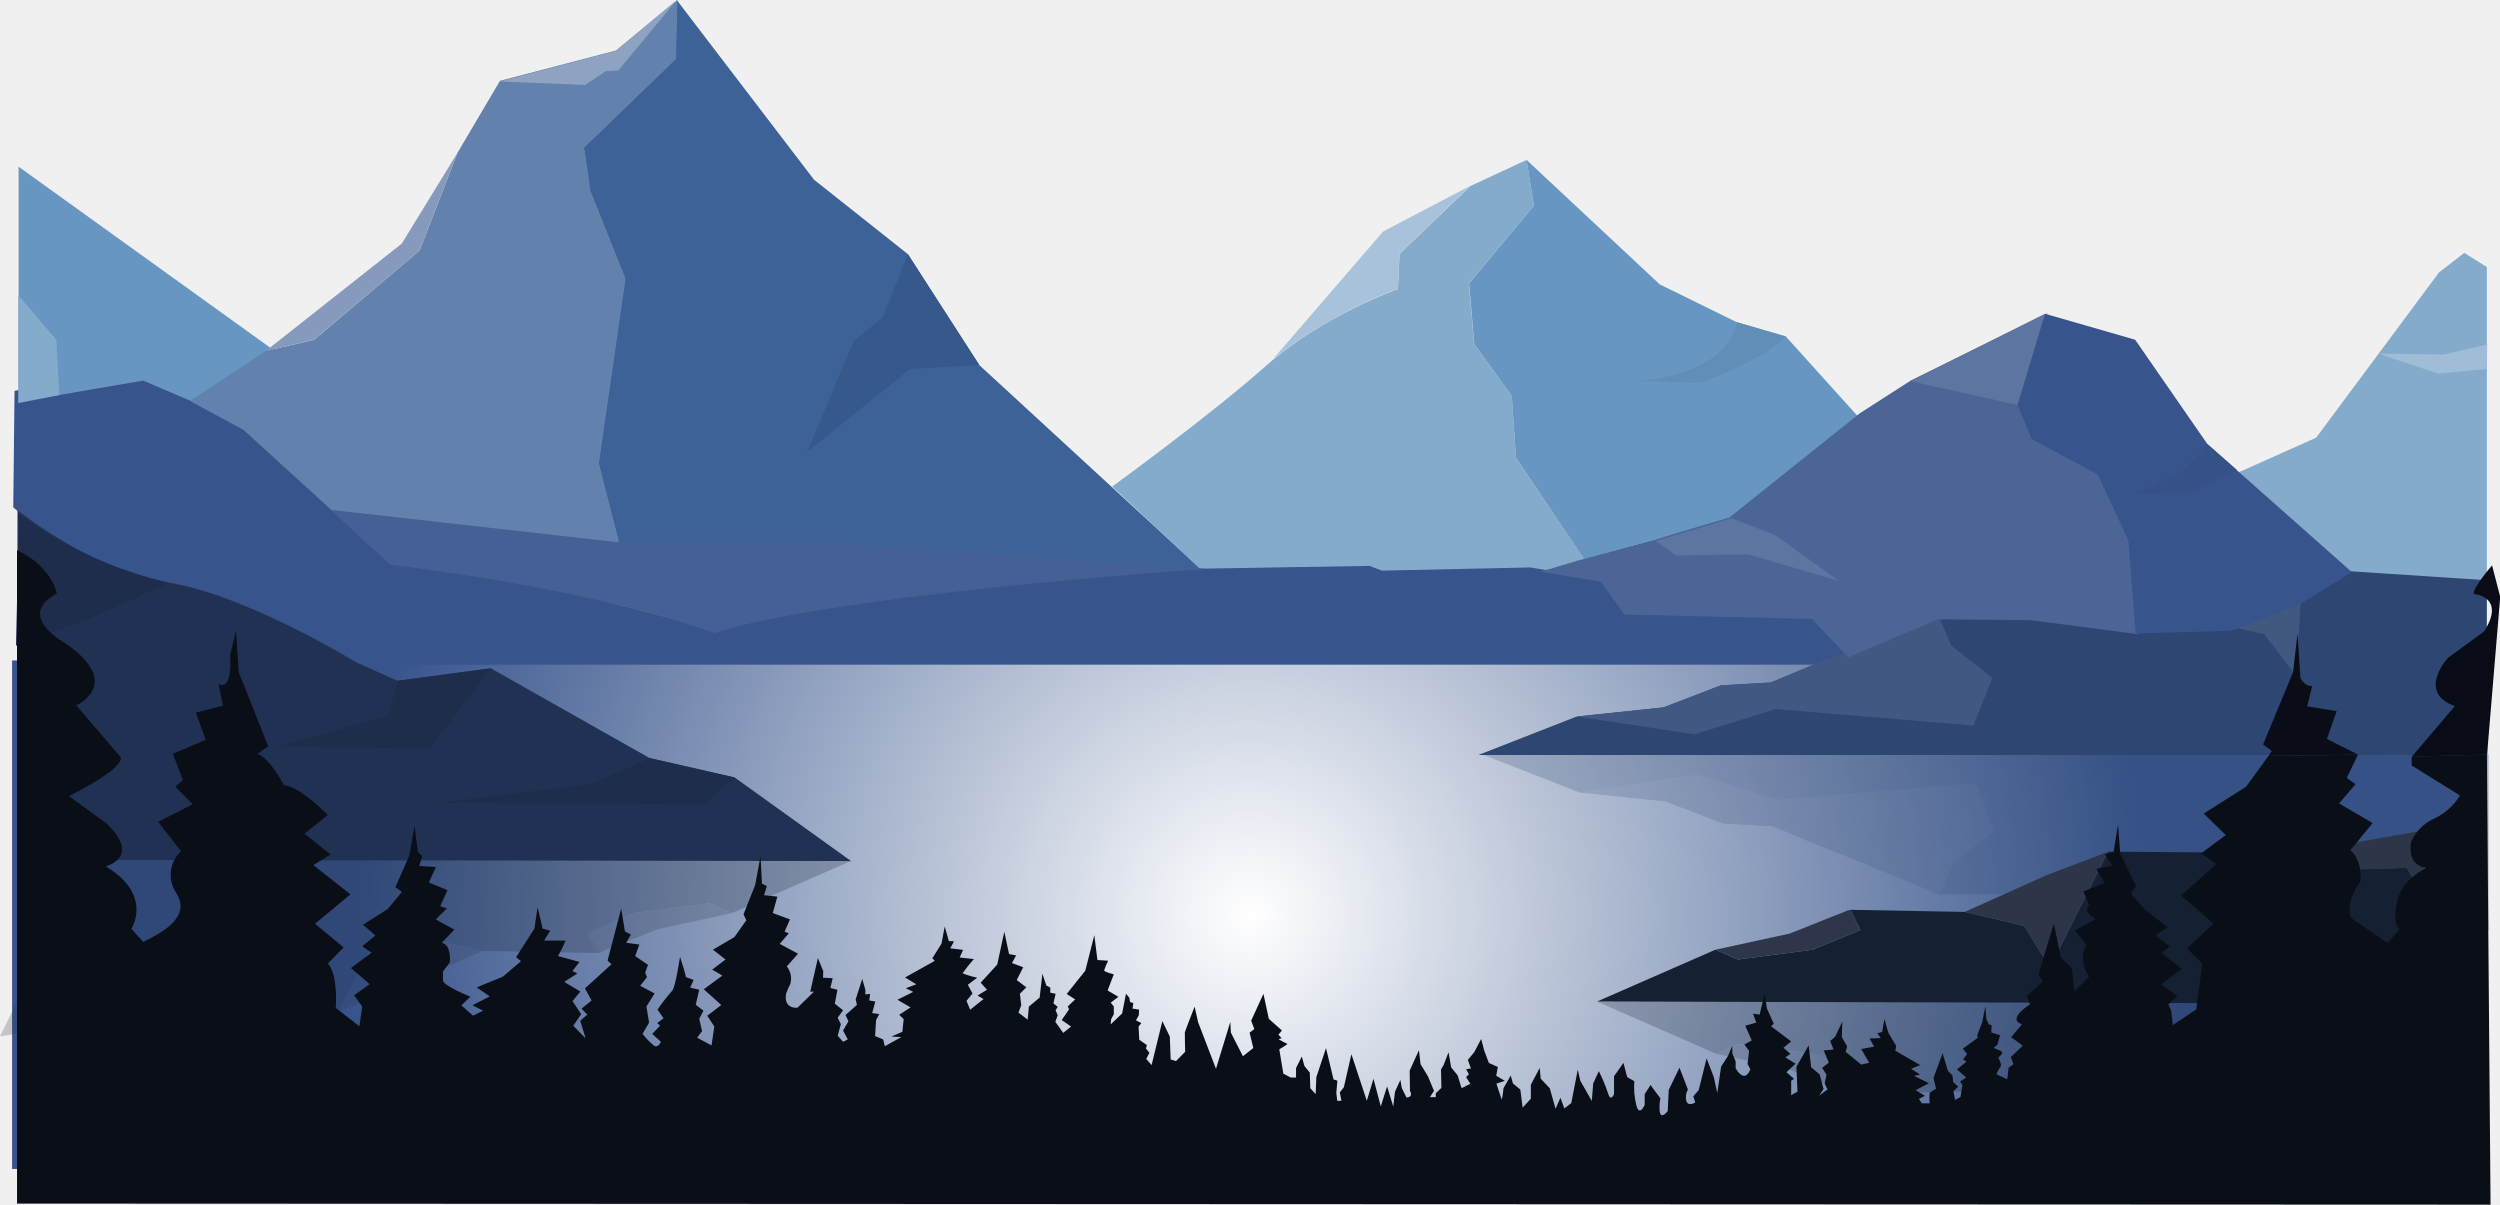
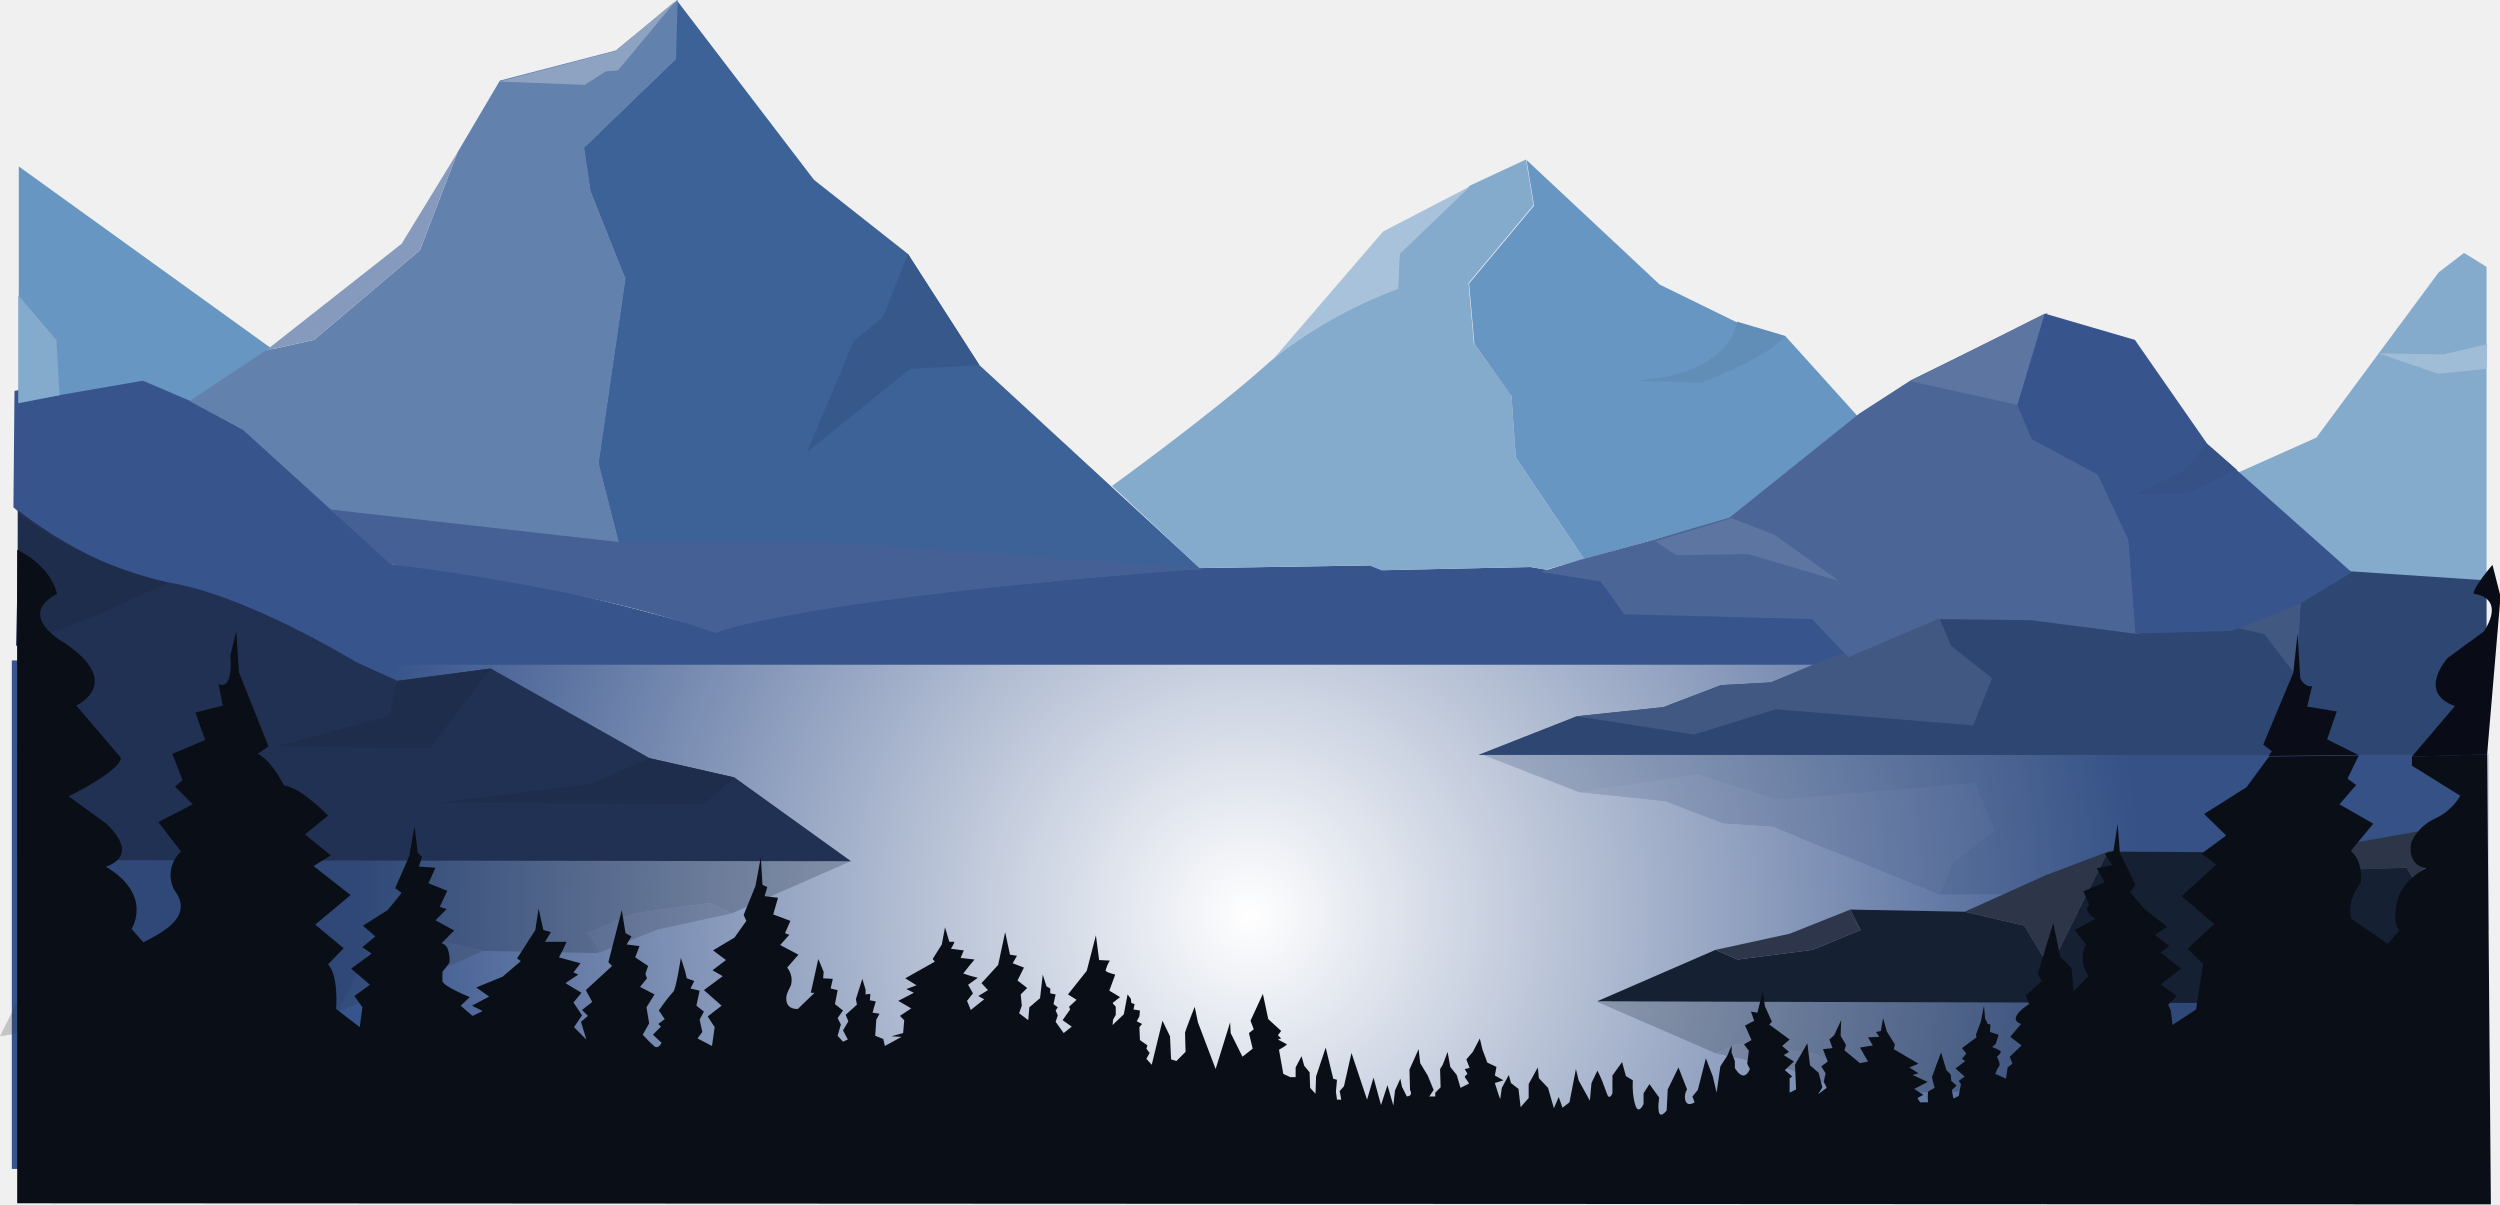
- <svg xmlns="http://www.w3.org/2000/svg" id="Layer_1" data-name="Layer 1" viewBox="0 0 465.59 224.35">
-   <defs>
-     <style>.cls-1{fill:url(#radial-gradient);}.cls-2{opacity:0.24;}.cls-3{fill:#152033;}.cls-4{fill:#2d364a;}.cls-5{fill:#2d3648;}.cls-6{fill:#2d4672;}.cls-7{fill:#415883;}.cls-8{fill:#415881;}.cls-9{fill:#37548c;}.cls-10,.cls-20{fill:none;stroke-miterlimit:10;}.cls-10{stroke:#fff;}.cls-11{fill:#6796c2;}.cls-12{fill:#84aacc;}.cls-13{fill:#3c6298;}.cls-14{fill:#37588a;}.cls-15{fill:#6381ad;}.cls-16{fill:#859abd;}.cls-17{fill:#8da3c1;}.cls-18{fill:#a8c2db;}.cls-19{fill:#608eb7;}.cls-20{stroke:#000;stroke-width:0.75px;}.cls-21{fill:#355186;}.cls-22{fill:#9fbdd7;}.cls-23{fill:#213153;}.cls-24{fill:#1f2d4d;}.cls-25{fill:#9cacc6;}.cls-26{fill:#090e17;}.cls-27{fill:#0a0d18;}.cls-28{fill:#090c17;}.cls-29{fill:#4b6597;}.cls-30{fill:#5d75a1;}.cls-31{fill:#456094;}</style>
-     <radialGradient id="radial-gradient" cx="232.73" cy="170.35" r="166.38" gradientUnits="userSpaceOnUse">
-       <stop offset="0" stop-color="#fff" />
-       <stop offset="1" stop-color="#37548c" />
+ <svg xmlns="http://www.w3.org/2000/svg" version="1.1" id="Layer_1" x="0px" y="0px" viewBox="0 0 465.6 224.4" style="enable-background:new 0 0 465.6 224.4;" xml:space="preserve">
+   <style type="text/css">
+ 	.st0{fill:url(#SVGID_1_);}
+ 	.st1{opacity:0.24;}
+ 	.st2{fill:#152033;}
+ 	.st3{fill:#2D364A;}
+ 	.st4{fill:#2D3648;}
+ 	.st5{fill:#2D4672;}
+ 	.st6{fill:#415883;}
+ 	.st7{fill:#415881;}
+ 	.st8{fill:#37548C;}
+ 	.st9{fill:none;stroke:#FFFFFF;stroke-miterlimit:10;}
+ 	.st10{fill:#6796C2;}
+ 	.st11{fill:#84AACC;}
+ 	.st12{fill:#3C6298;}
+ 	.st13{fill:#37588A;}
+ 	.st14{fill:#6381AD;}
+ 	.st15{fill:#859ABD;}
+ 	.st16{fill:#8DA3C1;}
+ 	.st17{fill:#A8C2DB;}
+ 	.st18{fill:#608EB7;}
+ 	.st19{fill:none;stroke:#000000;stroke-width:0.75;stroke-miterlimit:10;}
+ 	.st20{fill:#355186;}
+ 	.st21{fill:#9FBDD7;}
+ 	.st22{fill:#213153;}
+ 	.st23{fill:#1F2D4D;}
+ 	.st24{fill:#9CACC6;}
+ 	.st25{fill:#090E17;}
+ 	.st26{fill:#0A0D18;}
+ 	.st27{fill:#090C17;}
+ 	.st28{fill:#4B6597;}
+ 	.st29{fill:#5D75A1;}
+ 	.st30{fill:#456094;}
+ </style>
+   <g>
+     <radialGradient id="SVGID_1_" cx="232.73" cy="55.65" r="166.378" gradientTransform="matrix(1 0 0 -1 0 226)" gradientUnits="userSpaceOnUse">
+       <stop offset="0" style="stop-color:#FFFFFF" />
+       <stop offset="1" style="stop-color:#37548C" />
    </radialGradient>
-   </defs>
-   <rect class="cls-1" x="2.25" y="123" width="460.96" height="94.7" />
-   <g id="reflect-left" class="cls-2">
-     <rect class="cls-3" x="106.25" y="171.64" width="5.43" height="5.21" transform="translate(-63.69 68.12) rotate(-26.96)" />
-     <polygon class="cls-3" points="158.35 160.4 7.43 160.01 6.39 183.36 7.57 185.31 16.7 185.05 45.78 188.19 63.13 188.31 72.39 169.92 75.26 168.75 78.78 174.49 89.87 177.1 111.13 177.49 109.3 173.71 118.17 170.05 132.13 168.23 136.3 170.05 158.35 160.4" />
-     <polygon class="cls-4" points="122.48 173.05 136.3 170.05 132.13 168.23 118.17 170.05 109.3 173.71 111.65 177.36 122.48 173.05" />
-     <polygon class="cls-5" points="74.74 183.88 89.87 177.1 78.78 174.49 75.26 168.75 72.39 169.92 63.13 188.31 74.74 183.88" />
-     <path class="cls-5" d="M-3.47,193.23c.39,0,19.31-3.39,19.31-3.39l26.48-1.44-29.09-3.13-9.13.26-1.18-1.95L.05,186.05Z" transform="translate(3.47 -0.22)" />
+     <rect x="2.2" y="123" class="st0" width="461" height="94.7" />
+     <g id="reflect-left" class="st1">
+       <rect x="109.7" y="171.4" transform="matrix(0.8913 -0.4534 0.4534 0.8913 -66.6799 69.885)" class="st2" width="5.4" height="5.2" />
+       <polygon class="st2" points="158.4,160.4 7.4,160 6.4,183.4 7.6,185.3 16.7,185.1 45.8,188.2 63.1,188.3 72.4,169.9 75.3,168.8     78.8,174.5 89.9,177.1 111.1,177.5 109.3,173.7 118.2,170.1 132.1,168.2 136.3,170.1   " />
+       <polygon class="st3" points="122.5,173.1 136.3,170.1 132.1,168.2 118.2,170.1 109.3,173.7 111.7,177.4   " />
+       <polygon class="st4" points="74.7,183.9 89.9,177.1 78.8,174.5 75.3,168.8 72.4,169.9 63.1,188.3   " />
+       <path class="st4" d="M0,193c0.4,0,19.3-3.4,19.3-3.4l26.5-1.4L16.7,185l-9.1,0.3l-1.2-1.9l-2.9,2.5L0,193z" />
+     </g>
+     <g id="reflect-right-top" class="st1">
+       <polygon class="st5" points="427.4,140.4 427.3,156.6 428.2,169.1 438.1,174.9 463.5,173.2 463.5,140.4   " />
+       <polygon class="st5" points="275.7,140.4 294,147.5 310.2,149.2 320.9,153.3 330.2,153.9 361.3,166.6 378.2,166.5 398,164     415.7,164.5 422,163.2 427.3,156.6 427.4,140.4   " />
+       <polygon class="st6" points="361.3,166.6 363.8,160.7 371.5,154.7 367.9,145.8 331.1,148.9 316,144.2 294,147.5 310.2,149.2     320.9,153.3 330.2,153.9 339.2,157.7 344.9,159.8   " />
+       <polygon class="st7" points="428.2,169.1 415.7,164.5 422,163.2 427.3,156.6   " />
+     </g>
+     <g id="reflect-right-bottom" class="st1">
+       <polygon class="st2" points="297.5,186.6 448.5,186.2 449.5,209.5 448.3,211.5 439.2,211.2 410.1,214.4 392.8,214.5 383.5,196.1     380.6,194.9 377.1,200.7 366,203.3 344.8,203.7 346.6,199.9 337.7,196.2 323.8,194.4 319.6,196.2   " />
+       <polygon class="st3" points="333.4,199.2 319.6,196.2 323.8,194.4 337.7,196.2 346.6,199.9 344.2,203.5   " />
+       <polygon class="st4" points="381.2,210.1 366,203.3 377.1,200.7 380.6,194.9 383.5,196.1 392.8,214.5   " />
+       <path class="st4" d="M455.9,219.2c-0.4,0-19.3-3.4-19.3-3.4l-26.5-1.4l29.1-3.1l9.1,0.3l1.2-2l2.9,2.5L455.9,219.2z" />
+     </g>
+     <path class="st8" d="M44.7,78.8l-10-5.6l-9.8-4.4l-22.2,4L2.5,94.5c8.1,6.9,17.8,11.7,28.2,14c16.8,3.3,34.9,15.3,34.9,15.3h273.1   l5.7-2.2l-6.7-7l-34.4-0.7l-4.3-6l-14-2.3l-27.6,0.6l-2.2-0.9l-31.6,0.5c0,0-76.9,5.8-90.6,11.6c0,0-42.4-12.3-59.9-12.3   C73,105.5,44.7,78.8,44.7,78.8z" />
+     <path class="st9" d="M150.3,84" />
+     <polygon class="st10" points="51.8,65.8 3.5,31 3.5,74.9 26.6,70.9 36.9,75.3  " />
+     <polygon class="st11" points="10.5,63.3 3.4,55 3.4,75.1 11.1,73.6  " />
+     <polygon class="st12" points="116.4,51.9 111.4,86.3 115.3,101.6 154.1,101.5 223.9,106.2 182.4,68 169.1,47.3 151.6,33.5 126,0    125.8,11 108.7,27.5 109.9,35.6  " />
+     <polygon class="st13" points="150.3,84.2 169.5,68.7 182.4,68 169.1,47.3 164.4,59.1 159,63.5  " />
+     <polygon class="st14" points="114.7,9.4 93.1,15 85.2,28.4 78.2,46.6 58.5,63.3 49.5,65.3 35.3,74.7 45.3,80.1 62.8,96    115.4,101.6 111.5,86.3 116.5,51.9 110,35.6 108.8,27.5 125.9,11 126.2,0  " />
+     <polygon class="st15" points="74.8,45.4 49.5,65.3 58.5,63.3 78.2,46.6 85.2,28.4  " />
+     <polygon class="st16" points="108.9,15.8 112.8,13.3 115.1,13.1 126,0 114.6,9.5 93,15.2  " />
+     <path class="st11" d="M295,104.1l-12.7-18.9l-0.8-11.6l-7-9.6l-1-11.3l12.1-14.5l-1.4-8.5l-10.5,4.9l-13.1,12.6l-0.3,6.5   c0,0-14,4.9-24.4,14.2s-28.8,22.6-28.8,22.6l16.3,15.3l31.6-0.5l2.3,0.9l27.7-0.6l2.9,0.5L295,104.1z" />
+     <path class="st17" d="M257.6,43.1l-20.4,23.7c7-5.5,14.8-9.9,23.2-13l0.3-6.5l13.1-12.6L257.6,43.1z" />
+     <polygon class="st10" points="322.6,96.5 295,104.1 282.3,85.2 281.5,73.7 274.6,64.1 273.6,52.8 285.7,38.3 284.3,29.8 309.1,53    323.4,60 332.6,62.7 346.5,78.1  " />
+     <path class="st18" d="M304.6,70.9l12.1,0.4c0,0,11.3-4,15.9-8.7l-9.1-2.7C323.5,60,322.8,69.6,304.6,70.9z" />
+     <polygon class="st5" points="427,140.6 427,124.4 427.8,111.8 437.7,106.1 463.1,107.7 463.1,140.5  " />
+     <polygon class="st5" points="275.3,140.6 293.6,133.4 309.8,131.7 320.5,127.6 329.8,127.1 360.9,114.4 377.8,114.5 397.6,116.9    415.3,116.4 421.7,117.8 427,124.4 427,140.6  " />
+     <polygon class="st6" points="360.9,114.4 363.4,120.3 371,126.3 367.5,135.1 330.7,132.1 315.5,136.8 293.6,133.4 309.8,131.7    320.5,127.6 329.8,127.1 338.8,123.3 344.5,121.1  " />
+     <polygon class="st7" points="428.6,111.1 414.6,116.5 421.7,118.1 427.6,125.8  " />
+     <polygon class="st2" points="297.4,186.5 448.3,186.9 449.4,163.6 448.2,161.6 439.1,161.9 410,158.7 392.6,158.6 383.4,177    380.5,178.2 377,172.4 365.9,169.8 344.6,169.4 346.5,173.2 337.6,176.9 323.6,178.7 319.5,176.9  " />
+     <polygon class="st3" points="333.3,173.9 319.5,176.9 323.6,178.7 337.6,176.9 346.5,173.2 344.1,169.6  " />
+     <polygon class="st4" points="381,163 365.9,169.8 377,172.4 380.5,178.2 383.4,177 392.6,158.6  " />
+     <path class="st4" d="M455.8,153.9c-0.4,0-19.3,3.4-19.3,3.4l-26.5,1.5l29.1,3.1l9.1-0.3l1.2,1.9l2.9-2.5L455.8,153.9z" />
+     <path class="st19" d="M293.1,147" />
+     <polyline class="st20" points="398.1,92 406.3,92.1 416.4,88 410.9,83.4 405.5,88.9  " />
+     <polygon class="st11" points="463.1,108.1 463.1,49.7 458.9,47.1 454.2,50.7 431.4,81.5 416.4,88.2 437.7,106.4  " />
+     <polygon class="st21" points="454.1,69.6 442.9,65.8 455,66 463.2,64.1 463.1,68.7  " />
+     <path class="st22" d="M21.9,160.2l136.6,0.2l-21.7-15.6l-15.8-3.6l-29.6-16.7L74,126.8l-7.7-3.5c0,0-20.2-12.4-34.8-14.8   S3.3,95,3.3,95l-0.1,64.8L21.9,160.2z" />
+     <polygon class="st23" points="51.5,139 80.1,139.4 91.4,124.5 74,126.8 72.4,133.3  " />
+     <polygon class="st23" points="81.5,149.5 131.1,149.8 136.8,144.8 120.9,141.2 110,146  " />
+     <path class="st23" d="M17.2,115l14.2-6.5c-10.1-2.3-19.6-6.7-27.9-12.7L3,120.3L17.2,115z" />
+     <path class="st24" d="M88.2,191.8c0,0-1.5,1.7-1.2,2.9l3.2-1.8l-1.9-1.2" />
+     <path class="st25" d="M3.2,102.4v121.7l460.7,0.2l-0.7-83.8l-14,0.4v1.7l9,5.6c-1.1,1.9-2.8,3.4-4.8,4.3c-1.9,0.9-3.4,2.4-4.3,4.3   c0,0-1.1,4.3,2.8,4.9c0,0-4.6,2-5.5,6.4s0.5,5.1,0.5,5.1l-2.2,2.6l-6.8-4.7c0,0-1.1-2.9,1.7-6.6c0.3-0.6,0.3-4.5-1.8-6l4.2-5.1   l-6.3-3.6l3.1-3.6l-1.6-1.2l2.1-4.3l-16.7,0.2l-4.2,5.7l-7.9,5l4.1,4l-4.6,3.4l2.8,2l-6.5,5.9l6.1,5.2l-5,4.6l2.9,2.8L409,188   l-4.4,2.9l-0.3-2.7l-0.5-1.1l1.6-1.6l-3-2.2l3.8-2.9l-3.8-3l1.6-1.2l-2.7-2.1l2.3-1.5l-4.2-3.3l-2.7-3.1l1-1.4l-2.9-6l-0.4-5.4   l-0.8,5.1l-1.6,0.5l1.4,2.1l-2.9,0.6l1.5,2.6L388,166l1.1,2.5c0,0-1.5,1.1,1.2,2.6l-3.9,2.1l2.1,2.7c-1,1.9-0.8,4.2,0.5,5.9   l-2.8,2.8l-0.4-4.3l-2.1-2.1l-1.3-6.3l-2.9,9.5l0.8,1.3l-3,2.7l0.6,1.6c0,0-4.4,2.7-1.5,3.7l-2,2.4l2.1,1.6l-2.2,2.1l0.5,1.3   l-0.9,0.7l-0.3,2.1l-2-0.9c0.2-0.5,0.4-1,0.7-1.4c0.4-0.4-0.4-1.8-0.4-1.8s0.9-0.7,0.7-1s-1.6-0.8-1.6-0.8l0.7-0.6l0.3-1l0.2-0.7   l-1.6-0.5l0.1-1.4l-0.5-0.1l-0.5-1l-0.2-2.4l-0.6,3l-0.9,2.4l0.1,0.5l-2.7,2l0.8,1l-0.8,1l0.6,0.4l-1.8,1.4l1.7,1.5l-1.1,0.8   l0.4,0.6l-0.4,2.2l-1,0.5l-0.3-1.6l0.9-0.8l-1-0.9l-0.1-1.2l-0.8-0.8l-1-3.3l-1.7,4.6l0.5,2l-1.2,0.7c-0.1,0.7-0.1,1.3,0,2h-1.5   l-0.5-0.8l1.1-0.6l-1.7-1.1l2.5-1.3l-2.8-1.3l1.1-0.3l-1.7-1.1l1.7-0.7l-4.6-2.7l0.2-0.9l-1.5-2.4l-0.7-2.5l-0.4,2.4l-0.9,0.2   l0.6,0.9l-2.1,0.1l0.9,1.5l-2.4,0.4l1.5,2.6l-1.5,0.3l-2.9-2.4l0.3-1l-1-1.7l0.1-2.9l-1.3,2.8l-0.9,0.8l0.6,1.6l-1.8,0.2l0.9,2.3   l-1.2,0.9l0.8,1.3c0,0-0.4,1.6-0.3,1.7s0.5,1,0.5,1l-1.6,1.2l0.8-1.3l-0.7-2.7l-1.6-1.4l-0.5-4.1l-2.3,4l0.2,4.6l-1.2,0.6v-2.7   l0.5-0.3l-1.4-1.2l1.7-1.6l-1.9-1.2l1-0.6l-1.3-1.1l1.4-1.2l-3.8-2.8l0.5-0.5l-1.3-2.9l-0.4-2.8l-1,4l-1.2-0.2l0.6,1.7L325,191   l1.2,2.7l-1.4,0.8l0.9,1.2l-0.3,2.4l0.5,1c0,0-0.5,1.3-1.3,1.2s-1.5-1.4-1.5-1.4v-1.3l-0.6-1.5v-1.4l-0.8,1.9l-1.3,2l-0.7,4.9   l-0.7-3l-1.3-3.4l-1.5,5.9l-1,1.2l0.4,1.1c0,0-1.3,0.9-1.7-0.3c-0.2-0.7-0.1-1.5,0.3-2.1l-1.6-4.1l-2,4.1l-0.2,3.9   c0,0-1.3,1.8-1.5,0c-0.1-0.8,0-1.6,0.1-2.4c-0.1-0.1-1.8-2.5-1.8-2.5l-1.1,1.7v2c0,0-1,2.3-1.6,0c-0.4-1.4-0.5-2.9-0.4-4.4   l-1.3-0.8l-0.7-2.6l-1.8,2.5v3.3c0,0-0.6,1.6-1.1-0.1c-0.5-1.4-1-2.8-1.7-4.1l-1.1,2.3l-0.3,3.3l-2.1-3.8l-0.5-2.1l-1.2,6.2l-1.3,1   l-0.7-2l-0.9,2.1l-1.1-3.8l-1.7-1.8l-0.2-2l-1.7,3.1v2.6l-1.5,1.7l-0.4-3.4l-1.4-1.1l-0.4-1.5l-1.3,2.4c-0.1,0.7-0.2,1.4-0.3,2.1   c-0.1-0.1-1-3-1-3l1.6-0.5l-1.6-0.9l0.3-1.6l-1.7-0.8l-0.9-2.4l-0.5-2.1l-1.3,2.5l-1.2,1.4l0.6,1.6l-0.9,0.2l0.5,0.9   c0,0-0.6,0.5-0.5,0.6s0.8,1.2,0.8,1.2l-1.6,0.8l-0.7-2.4l-1.2-1.5l-0.5-2.8l-0.9,2.4l-0.5,0.8l0.1,3.4l-1,1v0.7h-1.1l0.8-1.2   l-1.1-2.7l-1.4-2.3l-0.3-2.6l-1.7,3.8l0.1,3.8c0,0,0.7,1.1-0.6,1.2l-0.9-1.8l-0.3-1.5l-1,2.2l-0.3,2.8l-1.1-3.8l-1.2,3.7l-1.4-5.1   l-1.2,4.1l-2.9-8.7l-1.4,6.2l-0.8,0.9l0.3,1.6H249l-0.2-1.5l0.2-2.2l-0.7-0.2l-1.4-5.8l-1.8,5.4l-0.1,3.2l-1-1.1l-0.1-2.9l-1-1.2   l-0.5-1.8l-1.1,2.1v1.8h-1L239,200l-0.8-4.5c0.5-0.3,1.1-0.6,1.5-1c-0.6-0.3-1.1-0.6-1.7-0.9l0.6-0.2l-0.6-0.6l0.6-0.8l-2.4-2.2   l-1-4.7l-2.3,5l0.6,1.6l-0.9,0.7l0.7,2.9l-1.9,1.5l-2.2-4.4l-0.1-2l-2.7,8.7l-3.3-8.7l-0.6-2.9c0,0-1.8,4.6-1.8,4.8   s0.1,3.6,0.1,3.6l-1.7,1.7l-1-0.3l-0.2-4.3l-1.4-2.9l-2,8.2l-1-1.1l0.6-1.1l-0.6-0.8l0.2-0.6l-1.4-1l-0.1-2.4l0.5-0.6l-1-0.5   l0.5-0.9l0.1-1.1l-1.2-0.2l0.2-1l-0.6-0.2l-0.1-0.8l-0.6-0.8l-0.7,3.7l-2.1,2l0.1-1l0.5-0.9v-1.5l-0.6-0.7l1.4-1.1l-2-1.2l1.1-3   c0,0-1.8-0.4-1.8-0.8c0.2-0.6,0.4-1.2,0.8-1.8l-2-0.1l-0.6-4.6l-1.7,6.6l-3.5,4.4l1.6,1l-1.4,1.3l0.2,0.5l-1.4,2l1.7,1.2l-1.5,1.2   l-1.5-2.1l0.4-1.2l-0.4-0.9l0.4-0.6l-0.8-0.6l0.4-1.8l-1-0.2v-0.9l-0.7-0.4l-0.7-2.2l-0.5,4.4l-2,1.7l-0.2,2.4l-1.7-1.3l0.5-1.4   l-0.2-2.1l1.2-1.2l-1.8-1.4l1.2-2.4l-2.1-0.8l0.8-1.4l-1.3-0.2l-0.9-4.2l-1.3,6.1l-3.1,3.4l1.2,1.3l-1.8,1.1l1.1,0.6l-2.5,2   l-0.7-1.7l1.1-1.4l-0.9-1.6l1.8-1.3c-0.9-0.2-1.9-0.5-2.7-0.8c0.7-0.9,1.4-1.8,2.1-2.6l-2.6-0.3l0.6-1.4l-2.4-0.3   c0,0,0.8-1.3,0.6-1.3h-0.9l-0.8-2.7l-0.6,3.2l-1.7,2.7l0.4,0.5l-5.5,3.1l2.1,1.3l-1.9,0.7l1.4,0.7l-2.9,1.5l2.4,1.4l-2.1,1.4   l0.8,0.8l-0.2,2.4L166,193l1.9,0.1l-3.1,1.7l-0.3-1.3l-1.5-0.6l0.2-3l0.6-1.1l-1.3-0.2l0.6-2.1l-1.1-0.2l0.1-1.2l-0.9,0.1v-0.9   l-0.6-2l-1.2,3.8l0.2,1l-2.1,1.9l0.5,1.2l-1,1.7l0.9,1.7L157,194l-1-1.1l0.6-2.1l-0.6-1.2l1-1.4l-1.5-1.2l0.5-2.6l-1.3-0.3l0.4-1.8   l-1.8-0.1l0.1-1.2l-1-2.4l-1.4,6.3h0.7l-3.1,3c0,0-2.6,0.3-2.1-2.6c0.2-0.6,0.5-1.2,0.8-1.8c0.3-1.1,0.1-2.3-0.7-3.3l2.1-2.4   l-3.4-1.8l1.7-1.9l-0.8-0.3l1-2.3l-3.2-1.2l0.9-3.1l-2.5-0.3l0.5-1.7l-0.9-0.4l-0.3-5.2l-1,5.4l-2.2,5.4l0.5,1.1l-2.2,3.1l-4,2.4   l2.4,1.8l-2.5,1.9l1.9,1.1l-3.5,2.6l3.3,2.9l-2.6,2l1.3,2l-0.5,3.5l-2.7-1.4l0.9-1.2l-0.5-2.3l0.8-1.5l-1.4-1.1l0.6-2.8l-1.7-0.4   l0.7-1.4l-1.4-0.5l-0.3-1.3l-0.8-2.5c0,0-0.9,5.8-1.4,6.3c-1,1.1-1.9,2.3-2.7,3.5l1.1,1.6l-1.2,0.9l0.5,0.5l-1.5,1.5l1.6,1.5   c0,0-0.5,1.2-1.3,0.7c-0.8-0.7-1.5-1.4-2.2-2.2l1.2-2.1l-0.5-3l1.5-2.4l-2.7-1.4l1.3-1.6l-0.3-0.8l0.5-1.5l-2.4-1.6l0.8-2.1   l-2.4-0.3l0.9-1.5l-1.1-0.6l-0.7-4.3l-2.5,9.7l0.7,0.7l-4.9,4.5l1.2,2.2l-1.9,1.5l1.1,1.1l-1.3,1.1l1,3.3l-2.3-2.3l1.5-2.2   l-1.6-2.4l1.5-1.8l-3-1.8l2.4-1.6l-0.9-0.4l1.3-1.7l-4-1.1c0.5-0.9,1-1.9,1.4-2.9h-4l1.1-1.8l-1.4-0.4l-0.9-4l-0.6,4l-3.4,5.3   L97,179l-3.4,2.9l-4.9,2l2.4,1.7l-3.2,1.7l2,1l-1.9,0.9l-2.2-1.9l1.7-1.6c0,0-5-2-5.1-3c0-0.6,0-1.1,0-1.7l1.3-1.7   c0,0,0.3-3.2-1.4-3.6l0.1-0.2l2.2-2.2l-3.5-1.9l2.1-2.1l-1.3-0.4l1.4-3l-3.5-1.4l1.3-2.9l-3.1-0.2l0.6-1.8l-0.8-0.8l-0.6-4.9   l-1,5.6l-2.6,5.9l1.2,0.9l-2.6,3.2l-4.6,2.9l2.3,2l-2.4,2l1.7,1.2l-3.8,2.8l3.5,3l-2.9,2.1l1.5,2.1l-0.5,3.7l-4.4-3.4   c0,0,0.5-6.2-1.5-8.3l2.9-3l-5.3-4.4l6.6-5.5l-6.9-5.4l3.2-2l-4.8-3.9l4.3-3.5c0,0-5.1-5.3-8.2-5.6c0,0-2.3-4.7-4.9-5.9l2-1.4   l-5.5-13.8l-0.5-7.7l-1.1,4.6c0,0,0.7,6.5-2.2,5.3l0.8,4l-5.1,1.3l1.8,5.1l-6.1,2.6l1.9,4.9l-1.4,1.2l3.3,3.3l-6.4,3.3l4.2,5.5   c-2.2,2-2.6,5.4-0.8,7.8c2.9,4.6-3.1,7.5-6.2,9.1l-2.2-2.5c0,0,4.1-6.3-4.8-11.6c0,0,6.7-1.7,0.1-8l-7-5.1c0,0,9.8-4.8,9.7-7.2   l-8.3-9.7c0,0,9-4.1-2.1-11.6c0,0-9.3-5-1.5-9.2C10.6,110.4,9.7,105.6,3.2,102.4z" />
+     <path class="st26" d="M427.9,118l0.5,8.3c0,0,0.7,1.7,2.2,1.5l-0.9,3.8l5.5,0.9l-1.8,5.2l5.8,2.9l-16.7,0.2l0.6-0.9l-1.6-1.2   l5.6-13.4L427.9,118z" />
+     <path class="st27" d="M460.7,110.6c0,0,6.1,0.4,1.9,7l-6.7,4.9c0,0-5.9,6.4,1.3,9l-8,9.4l14-0.4l2.5-29.4l-1.5-5.9   C464.1,105.3,460.5,109.5,460.7,110.6z" />
+     <polygon class="st28" points="391.2,88.4 378.7,81.8 376.1,75.3 381.3,58.3 355.9,70.8 346.3,77 322.1,96.4 307.7,100.6    294.1,104.3 286.9,106.5 298.1,108.3 302.5,114.4 337.5,115.3 344.2,122.4 360.9,115.3 378.2,115.5 398.3,118.1 396.9,100.7  " />
+     <polygon class="st8" points="397.6,63.3 380.8,58.4 375.7,75.4 378.4,81.8 390.7,88.4 396.4,100.6 397.7,118 415.5,117.5    428.1,112.6 438,106.6 411.1,82.7  " />
+     <polygon class="st20" points="397.8,92 407.4,91.8 416.6,87.5 411.1,82.7 406.6,87.8  " />
+     <polygon class="st29" points="355.8,71 375.7,75.4 380.8,58.4  " />
+     <polygon class="st29" points="325.6,103.2 342.5,108.2 330.5,99.6 322.5,96.5 308.3,100.8 312.2,103.4  " />
+     <path class="st30" d="M114.8,100.9l-53.2-6l11.1,10.2c0,0,36.4,4.1,60.5,12.8c0,0,14.4-6.3,91.5-12l-70.6-5L114.8,100.9z" />
+     <polygon class="st3" points="344,169.7 346.5,173.2 344.6,169.4 344.1,169.6  " />
  </g>
-   <g id="reflect-right-top" class="cls-2">
-     <polygon class="cls-6" points="427.44 140.36 427.34 156.6 428.22 169.13 438.1 174.9 463.53 173.23 463.53 140.43 427.44 140.36" />
-     <polygon class="cls-6" points="275.71 140.36 294.03 147.54 310.21 149.23 320.9 153.34 330.16 153.86 361.27 166.58 378.23 166.48 397.99 164.04 415.7 164.53 422.05 163.16 427.34 156.6 427.44 140.36 275.71 140.36" />
-     <polygon class="cls-7" points="361.27 166.58 363.81 160.71 371.45 154.71 367.92 145.84 331.08 148.91 315.95 144.21 294.03 147.54 310.21 149.23 320.9 153.34 330.16 153.86 339.2 157.68 344.87 159.83 361.27 166.58" />
-     <polygon class="cls-8" points="428.22 169.13 415.7 164.53 422.05 163.16 427.34 156.6 428.22 169.13" />
-   </g>
-   <g id="reflect-right-bottom" class="cls-2">
-     <polygon class="cls-3" points="297.55 186.59 448.47 186.2 449.51 209.54 448.34 211.5 439.21 211.24 410.12 214.37 392.77 214.5 383.51 196.11 380.64 194.94 377.12 200.67 366.03 203.28 344.77 203.67 346.6 199.89 337.73 196.24 323.77 194.41 319.6 196.24 297.55 186.59" />
-     <polygon class="cls-4" points="333.42 199.24 319.6 196.24 323.77 194.41 337.73 196.24 346.6 199.89 344.25 203.54 333.42 199.24" />
-     <polygon class="cls-5" points="381.16 210.06 366.03 203.28 377.12 200.67 380.64 194.94 383.51 196.11 392.77 214.5 381.16 210.06" />
-     <path class="cls-5" d="M452.43,219.41c-.39,0-19.3-3.39-19.3-3.39l-26.48-1.43,29.09-3.13,9.13.26,1.17-2,2.87,2.48Z" transform="translate(3.47 -0.22)" />
-   </g>
-   <path class="cls-9" d="M41.2,79l-10-5.57L21.4,69l-22.16,4L-1,94.72a64.82,64.82,0,0,0,28.24,14C44,112,62.18,124,62.18,124l273.14,0,5.69-2.23-6.67-7-34.41-.7-4.31-6-14-2.33-27.65.61-2.25-.91-31.57.54s-76.87,5.8-90.59,11.6c0,0-42.36-12.28-59.87-12.28C69.53,105.71,41.2,79,41.2,79Z" transform="translate(3.47 -0.22)" />
-   <path class="cls-10" d="M146.83,84.22" transform="translate(3.47 -0.22)" />
-   <polygon class="cls-11" points="51.78 65.8 3.46 31.04 3.46 74.86 26.65 70.88 36.91 75.26 51.78 65.8" />
-   <polygon class="cls-12" points="10.49 63.26 3.41 54.99 3.41 75.06 11.05 73.57 10.49 63.26" />
-   <polygon class="cls-13" points="116.38 51.91 111.42 86.3 115.34 101.6 154.08 101.47 223.86 106.17 182.38 67.99 169.08 47.33 151.6 33.47 126.03 0 125.77 10.98 108.69 27.46 109.86 35.57 116.38 51.91" />
-   <polygon class="cls-14" points="150.29 84.21 169.47 68.71 182.38 67.99 169.08 47.33 164.38 59.1 159.03 63.48 150.29 84.21" />
-   <polygon class="cls-15" points="114.73 9.41 93.12 15.04 85.21 28.44 78.16 46.62 58.5 63.29 49.55 65.34 35.35 74.66 45.34 80.06 62.81 95.97 115.45 101.6 111.53 86.3 116.5 51.91 109.97 35.57 108.79 27.46 125.9 10.98 126.16 0 114.73 9.41" />
-   <polygon class="cls-16" points="74.82 45.37 49.53 65.34 58.48 63.29 78.15 46.62 85.21 28.44 74.82 45.37" />
-   <polygon class="cls-17" points="108.95 15.83 112.79 13.26 115.14 13.13 126.03 0 114.62 9.5 93.03 15.17 108.95 15.83" />
-   <path class="cls-12" d="M291.53,104.34,278.86,85.46l-.78-11.55-7-9.58-1-11.35L282.2,38.5,280.83,30l-10.51,4.89L257.17,47.5l-.3,6.55s-14,4.9-24.44,14.19-28.77,22.6-28.77,22.6L220,106.13l31.61-.52,2.26.88,27.68-.59,2.91.49Z" transform="translate(3.47 -0.22)" />
-   <path class="cls-18" d="M254.12,43.33,233.7,67a87.34,87.34,0,0,1,23.17-13l.3-6.55,13.15-12.62Z" transform="translate(3.47 -0.22)" />
-   <polygon class="cls-11" points="322.58 96.52 294.99 104.12 282.33 85.24 281.54 73.7 274.57 64.11 273.59 52.76 285.67 38.28 284.29 29.77 309.1 52.96 323.43 60 332.59 62.67 346.47 78.06 322.58 96.52" />
-   <path class="cls-19" d="M301.11,71.17l12.11.4s11.26-4,15.91-8.68L320,60.22S319.31,69.8,301.11,71.17Z" transform="translate(3.47 -0.22)" />
-   <polygon class="cls-6" points="427.04 140.61 426.95 124.37 427.83 111.85 437.71 106.08 463.14 107.74 463.14 140.54 427.04 140.61" />
-   <polygon class="cls-6" points="275.31 140.61 293.64 133.44 309.81 131.74 320.51 127.63 329.77 127.11 360.88 114.39 377.84 114.49 397.6 116.94 415.3 116.45 421.66 117.81 426.95 124.37 427.04 140.61 275.31 140.61" />
-   <polygon class="cls-7" points="360.88 114.39 363.42 120.26 371.05 126.26 367.53 135.13 330.69 132.06 315.55 136.76 293.64 133.44 309.81 131.74 320.51 127.63 329.77 127.11 338.8 123.29 344.48 121.14 360.88 114.39" />
-   <polygon class="cls-8" points="428.56 111.11 414.57 116.5 421.68 118.11 427.58 125.79 428.56 111.11" />
-   <polygon class="cls-3" points="297.42 186.52 448.34 186.91 449.38 163.56 448.21 161.61 439.08 161.87 409.99 158.74 392.64 158.61 383.38 177 380.51 178.17 376.99 172.44 365.9 169.83 344.64 169.44 346.47 173.22 337.6 176.87 323.64 178.7 319.47 176.87 297.42 186.52" />
-   <polygon class="cls-4" points="333.29 173.87 319.47 176.87 323.64 178.7 337.6 176.87 346.47 173.22 344.12 169.56 333.29 173.87" />
-   <polygon class="cls-5" points="381.03 163.04 365.9 169.83 376.99 172.44 380.51 178.17 383.38 177 392.64 158.61 381.03 163.04" />
-   <path class="cls-5" d="M452.3,154.13c-.39,0-19.3,3.39-19.3,3.39L406.52,159l29.09,3.13,9.13-.26,1.17,1.95,2.87-2.48Z" transform="translate(3.47 -0.22)" />
-   <path class="cls-20" d="M289.65,147.22" transform="translate(3.47 -0.22)" />
-   <polyline class="cls-21" points="398.12 91.99 406.3 92.12 416.38 87.98 410.9 83.38 405.49 88.86" />
-   <polygon class="cls-12" points="463.14 108.06 463.14 49.74 458.94 47.09 454.24 50.73 431.35 81.51 416.38 88.2 437.71 106.39 463.14 108.06" />
-   <polygon class="cls-22" points="454.08 69.58 442.86 65.84 455.05 66.04 463.21 64.14 463.14 68.72 454.08 69.58" />
-   <path class="cls-23" d="M18.48,160.39l136.56.2L133.33,145l-15.85-3.62L87.93,124.68,70.52,127l-7.73-3.47S42.54,111.09,28,108.74-.21,95.24-.21,95.24L-.3,160Z" transform="translate(3.47 -0.22)" />
-   <polygon class="cls-24" points="51.49 139.04 80.05 139.44 91.4 124.47 73.99 126.81 72.42 133.27 51.49 139.04" />
-   <polygon class="cls-24" points="81.52 149.51 131.12 149.8 136.79 144.81 120.95 141.2 109.99 145.99 81.52 149.51" />
-   <path class="cls-24" d="M13.78,115.2,28,108.74A76.59,76.59,0,0,1,.09,96L-.5,120.48Z" transform="translate(3.47 -0.22)" />
-   <path class="cls-25" d="M84.71,192.05s-1.5,1.73-1.21,2.87l3.16-1.79-1.89-1.21" transform="translate(3.47 -0.22)" />
-   <path class="cls-26" d="M-.3,102.67v121.7l460.66.2-.69-83.81-14,.36v1.66l9,5.58a11.08,11.08,0,0,1-4.79,4.3,8.48,8.48,0,0,0-4.3,4.31s-1.08,4.3,2.83,4.89c0,0-4.59,2-5.47,6.36s.48,5.08.48,5.08l-2.25,2.55-6.84-4.7s-1.08-2.93,1.66-6.55c.34-.59.34-4.5-1.76-6l4.17-5.1-6.26-3.65,3.07-3.59-1.63-1.17,2.08-4.31L419,141l-4.17,5.74-7.89,5,4.11,4-4.57,3.39,2.81,2L402.74,167l6.06,5.22-5,4.63,2.87,2.81-1.11,8.54-4.37,2.93-.32-2.74-.52-1.1L402,185.7l-3-2.16,3.84-2.87-3.78-3,1.57-1.17-2.68-2.09,2.29-1.5L396,169.65l-2.68-3.06,1-1.37-2.93-6-.4-5.42-.84,5.09-1.63.46,1.37,2.08-2.94.59,1.5,2.61-3.91,1.63,1.11,2.54s-1.5,1.11,1.24,2.55L383,173.5l2.09,2.67a5.48,5.48,0,0,0,.52,5.94l-2.8,2.8-.39-4.3-2.09-2.09-1.3-6.32-2.87,9.52L377,183,374,185.7l.59,1.56s-4.43,2.74-1.5,3.72l-2,2.41,2.15,1.57L371,197.11l.52,1.3-.91.66-.26,2.15-2-.92a4.71,4.71,0,0,1,.72-1.37c.39-.39-.39-1.76-.39-1.76s.91-.71.72-1-1.57-.78-1.57-.78l.72-.65.26-1,.2-.72-1.63-.52.06-1.37-.52-.13-.46-1-.19-2.35-.59,3-.91,2.35.06.52-2.74,2,.79,1-.75,1,.65.42-1.8,1.44,1.73,1.5-1.14.78.43.65-.36,2.22-1,.52-.32-1.6.91-.84-.95-.88-.13-1.24-.84-.82-1-3.29-1.7,4.6.49,2-1.17.72a6.29,6.29,0,0,0,0,2h-1.5l-.52-.82,1.11-.58-1.73-1.05,2.48-1.3L353,200.6l1.1-.26-1.66-1.08,1.7-.68-4.63-2.68.16-.91-1.47-2.45-.72-2.54-.42,2.41-.91.23.65.91-2.09.07.85,1.53-2.41.43,1.5,2.57-1.5.33-2.9-2.38.29-1-1-1.73.09-2.9-1.33,2.83-.92.79.62,1.59-1.82.17.94,2.28-1.24.95.82,1.3s-.36,1.56-.33,1.7.52,1,.52,1l-1.56,1.21.81-1.27-.71-2.68-1.6-1.37-.46-4.07-2.28,4,.2,4.63-1.18.65,0-2.7.55-.33-1.43-1.24,1.69-1.59-1.89-1.18.95-.65-1.31-1.14,1.44-1.18-3.75-2.83.52-.46-1.3-2.87-.39-2.84-.95,4L323,189l.62,1.66-2.06.59,1.21,2.74-1.37.75.88,1.21-.29,2.41.52,1s-.46,1.34-1.27,1.21-1.47-1.41-1.47-1.41l0-1.27-.62-1.5,0-1.43-.79,1.9-1.3,2-.71,4.92-.66-3-1.33-3.45-1.47,5.9-1,1.17.35,1.14s-1.33.85-1.66-.29a2.86,2.86,0,0,1,.3-2.12l-1.57-4.07-2,4.14-.19,3.94s-1.31,1.76-1.5,0a8.66,8.66,0,0,1,.13-2.38c-.13-.13-1.83-2.48-1.83-2.48L302.83,204v2s-1,2.32-1.57,0a14,14,0,0,1-.36-4.43l-1.33-.75-.69-2.65-1.76,2.48,0,3.33s-.62,1.56-1.11-.13a30.69,30.69,0,0,0-1.72-4.14L293.24,202l-.26,3.26-2.15-3.78-.46-2.06-1.21,6.23-1.3,1-.72-2-.91,2.06-1.08-3.82-1.69-1.79-.17-2-1.66,3.13v2.61l-1.53,1.66-.43-3.36L278.3,202l-.42-1.47-1.34,2.35a21.26,21.26,0,0,1-.32,2.15c-.07-.1-1-3-1-3l1.56-.52-1.6-.95.3-1.63-1.67-.75-.88-2.35-.55-2.12-1.3,2.48-1.18,1.41.56,1.59-.88.17.52.94s-.59.46-.49.59.75,1.17.75,1.17l-1.63.82L268,200.5,266.79,199l-.49-2.8-.91,2.35-.49.84.07,3.43-1.05,1,0,.72-1.08,0,.75-1.17-1.11-2.67-1.4-2.32-.29-2.58-1.73,3.82.06,3.78s.72,1.14-.65,1.21l-.88-1.76-.26-1.5-1,2.18L256,206.3l-1.14-3.75-1.18,3.72-1.36-5.15-1.24,4.11-2.87-8.68-1.41,6.17-.75.94.3,1.57h-.78l-.17-1.5.2-2.25-.72-.23-1.4-5.84-1.8,5.42-.13,3.16-1-1.11-.09-2.9-1-1.24-.49-1.76-1.07,2.15,0,1.76-1,0-1.37-.72-.75-4.53a12.86,12.86,0,0,0,1.54-1,15,15,0,0,1-1.67-.88l.56-.2-.59-.65.65-.78-2.44-2.16-1-4.66-2.29,5,.59,1.56-.88.66.69,2.87-1.93,1.53-2.25-4.4-.1-2-2.67,8.74-3.33-8.68-.65-2.9s-1.79,4.6-1.82,4.79.06,3.62.06,3.62l-1.7,1.73-1-.29-.16-4.27L213,190.39l-2,8.19-1-1.15.59-1.14-.65-.81.19-.62-1.43-1-.13-2.45.52-.65-1-.52.52-.92.06-1.07-1.23-.2.16-1-.62-.23-.13-.78-.62-.75-.72,3.68L203.37,191l.1-1,.49-.88,0-1.47-.58-.69,1.43-1.1-2-1.18,1.14-3s-1.79-.45-1.79-.75a11.11,11.11,0,0,1,.75-1.79l-2-.13-.58-4.63-1.67,6.6-3.47,4.36,1.57,1-1.37,1.32.24.53-1.37,2L196,191.4l-1.46,1.18-1.47-2.06.44-1.22-.39-.93.39-.64-.8-.65.42-1.78-1-.21,0-.94-.74-.39-.73-2.19-.51,4.44-2,1.67-.23,2.43-1.71-1.3.51-1.39-.25-2.13,1.21-1.19-1.8-1.36,1.21-2.39-2.1-.78.78-1.42-1.32-.25-.88-4.16-1.32,6.12-3.08,3.37,1.17,1.32-1.76,1.08,1.13.64-2.5,2-.68-1.66,1.12-1.37-.88-1.62,1.76-1.32a14.31,14.31,0,0,1-2.74-.83,32.08,32.08,0,0,1,2.11-2.64l-2.65-.29.64-1.42-2.4-.29s.79-1.32.64-1.32h-.88l-.78-2.74-.59,3.18-1.71,2.73.44.49-5.53,3.09,2.1,1.27-1.95.73,1.37.69-2.94,1.46,2.45,1.42L164,189.2l.83.83-.25,2.35-2.05.88,1.86.1-3.08,1.71-.3-1.27-1.51-.64.19-3,.59-1.08-1.32-.19.58-2.15-1.12-.2.15-1.22-.88.1,0-.88-.58-2-1.23,3.81.25,1L154,189.25l.54,1.17-1,1.72.88,1.66-.88.44-1-1.13.59-2.15-.59-1.22,1-1.37L152,187.15l.49-2.6-1.32-.34.44-1.81-1.81-.1.05-1.22-1-2.44-1.42,6.26h.69l-3.08,3s-2.63.31-2.11-2.63a14.75,14.75,0,0,1,.79-1.82,3.65,3.65,0,0,0-.66-3.26l2.09-2.35L141.74,176l1.69-1.95-.78-.33,1-2.28-3.2-1.18.85-3.06-2.48-.26.52-1.7-.91-.45-.26-5.16-1,5.42L135,170.5l.52,1.11-2.22,3.13-4,2.35,2.35,1.82-2.48,1.89,1.89,1.11-3.46,2.55,3.26,2.93-2.61,2,1.31,2-.52,3.52-2.68-1.43.92-1.24-.53-2.29.79-1.5-1.44-1.1.65-2.81-1.69-.39.65-1.43-1.43-.53-.33-1.3-.78-2.48s-.87,5.82-1.45,6.31a39.69,39.69,0,0,0-2.74,3.52l1.12,1.62-1.17.88.54.49L118,192.77l1.61,1.47s-.49,1.22-1.27.73a14,14,0,0,1-2.15-2.2l1.22-2.1-.49-3,1.52-2.44-2.69-1.42,1.27-1.61-.34-.83.53-1.47-2.39-1.62.78-2.15-2.45-.34.88-1.52-1.12-.58-.69-4.26-2.54,9.69.73.68-4.94,4.5,1.23,2.25-1.86,1.52,1.07,1.12-1.32,1.13,1,3.27-2.3-2.34,1.47-2.16-1.61-2.44,1.46-1.76-3-1.81,2.45-1.57-.93-.44,1.32-1.71-4-1.08a25.46,25.46,0,0,0,1.41-2.88H97.86L99,173.55l-1.42-.39-.93-4-.59,4-3.42,5.33.93.73-3.38,2.89-4.89,2,2.45,1.67-3.23,1.66,2,1-1.9.93-2.16-1.91,1.67-1.62s-5-2-5.09-3a15.53,15.53,0,0,1,0-1.71l1.27-1.71s.3-3.23-1.42-3.57l.1-.25,2.15-2.25-3.47-1.91,2.1-2.05-1.27-.39,1.37-3-3.47-1.42,1.32-2.89-3.13-.19.59-1.81-.84-.79L73.75,154l-1,5.58-2.59,5.87,1.22.88-2.64,3.18-4.6,2.93,2.3,2-2.44,2,1.71,1.23-3.82,2.83,3.48,3-2.89,2.1L64,187.68l-.54,3.67-4.4-3.42s.49-6.21-1.47-8.27l2.93-3-5.33-4.4,6.61-5.48-6.9-5.43,3.18-2-4.84-3.87,4.35-3.47s-5.09-5.28-8.22-5.58c0,0-2.35-4.74-4.89-5.85l2-1.37L41,125.43l-.52-7.69-1.11,4.56s.65,6.53-2.15,5.35l.84,4L33,132.93,34.85,138l-6.13,2.61,1.89,4.89-1.44,1.24L32.43,150,26,153.28l4.24,5.48a6,6,0,0,0-.85,7.83c2.87,4.63-3.13,7.5-6.19,9.06L21,173.17s4.11-6.26-4.76-11.6c0,0,6.71-1.7.13-8l-7-5.09s9.85-4.79,9.69-7.17l-8.32-9.72s9-4.06-2.15-11.64c0,0-9.29-5-1.47-9.2C7.08,110.65,6.25,105.8-.3,102.67Z" transform="translate(3.47 -0.22)" />
-   <path class="cls-27" d="M424.41,118.18l.54,8.27s.73,1.66,2.2,1.51l-.93,3.82,5.48.88-1.81,5.18,5.78,2.92L419,141l.62-.93L418,138.87l5.58-13.45Z" transform="translate(3.47 -0.22)" />
-   <path class="cls-28" d="M457.23,110.84s6.11.44,1.91,7l-6.71,4.89s-5.91,6.41,1.28,9l-8,9.39,14-.36,2.45-29.38-1.52-5.87S457,109.72,457.23,110.84Z" transform="translate(3.47 -0.22)" />
-   <polygon class="cls-29" points="391.17 88.39 378.74 81.75 376.07 75.35 381.29 58.34 355.88 70.85 346.34 76.98 322.07 96.38 307.72 100.61 294.07 104.32 286.87 106.46 298.14 108.35 302.51 114.45 337.45 115.27 344.2 122.41 360.9 115.34 378.16 115.49 398.26 118.13 396.91 100.69 391.17 88.39" />
-   <polygon class="cls-9" points="397.64 63.27 380.84 58.43 375.73 75.4 378.38 81.78 390.67 88.36 396.36 100.6 397.74 117.98 415.52 117.47 428.1 112.64 438.02 106.57 411.1 82.71 397.64 63.27" />
-   <polygon class="cls-21" points="397.84 91.96 407.37 91.76 416.6 87.54 411.1 82.71 406.58 87.75 397.84 91.96" />
-   <polygon class="cls-30" points="355.79 70.98 375.73 75.4 380.84 58.43 355.79 70.98" />
-   <polygon class="cls-30" points="325.56 103.24 342.46 108.18 330.54 99.61 322.48 96.52 308.33 100.77 312.19 103.45 325.56 103.24" />
-   <path class="cls-31" d="M111.31,101.17l-53.21-6,11.09,10.23s36.44,4.07,60.48,12.76c0,0,14.39-6.31,91.5-12l-70.64-5Z" transform="translate(3.47 -0.22)" />
-   <polygon class="cls-4" points="344 169.72 346.47 173.22 344.64 169.44 344.12 169.56 344 169.72" />
</svg>
